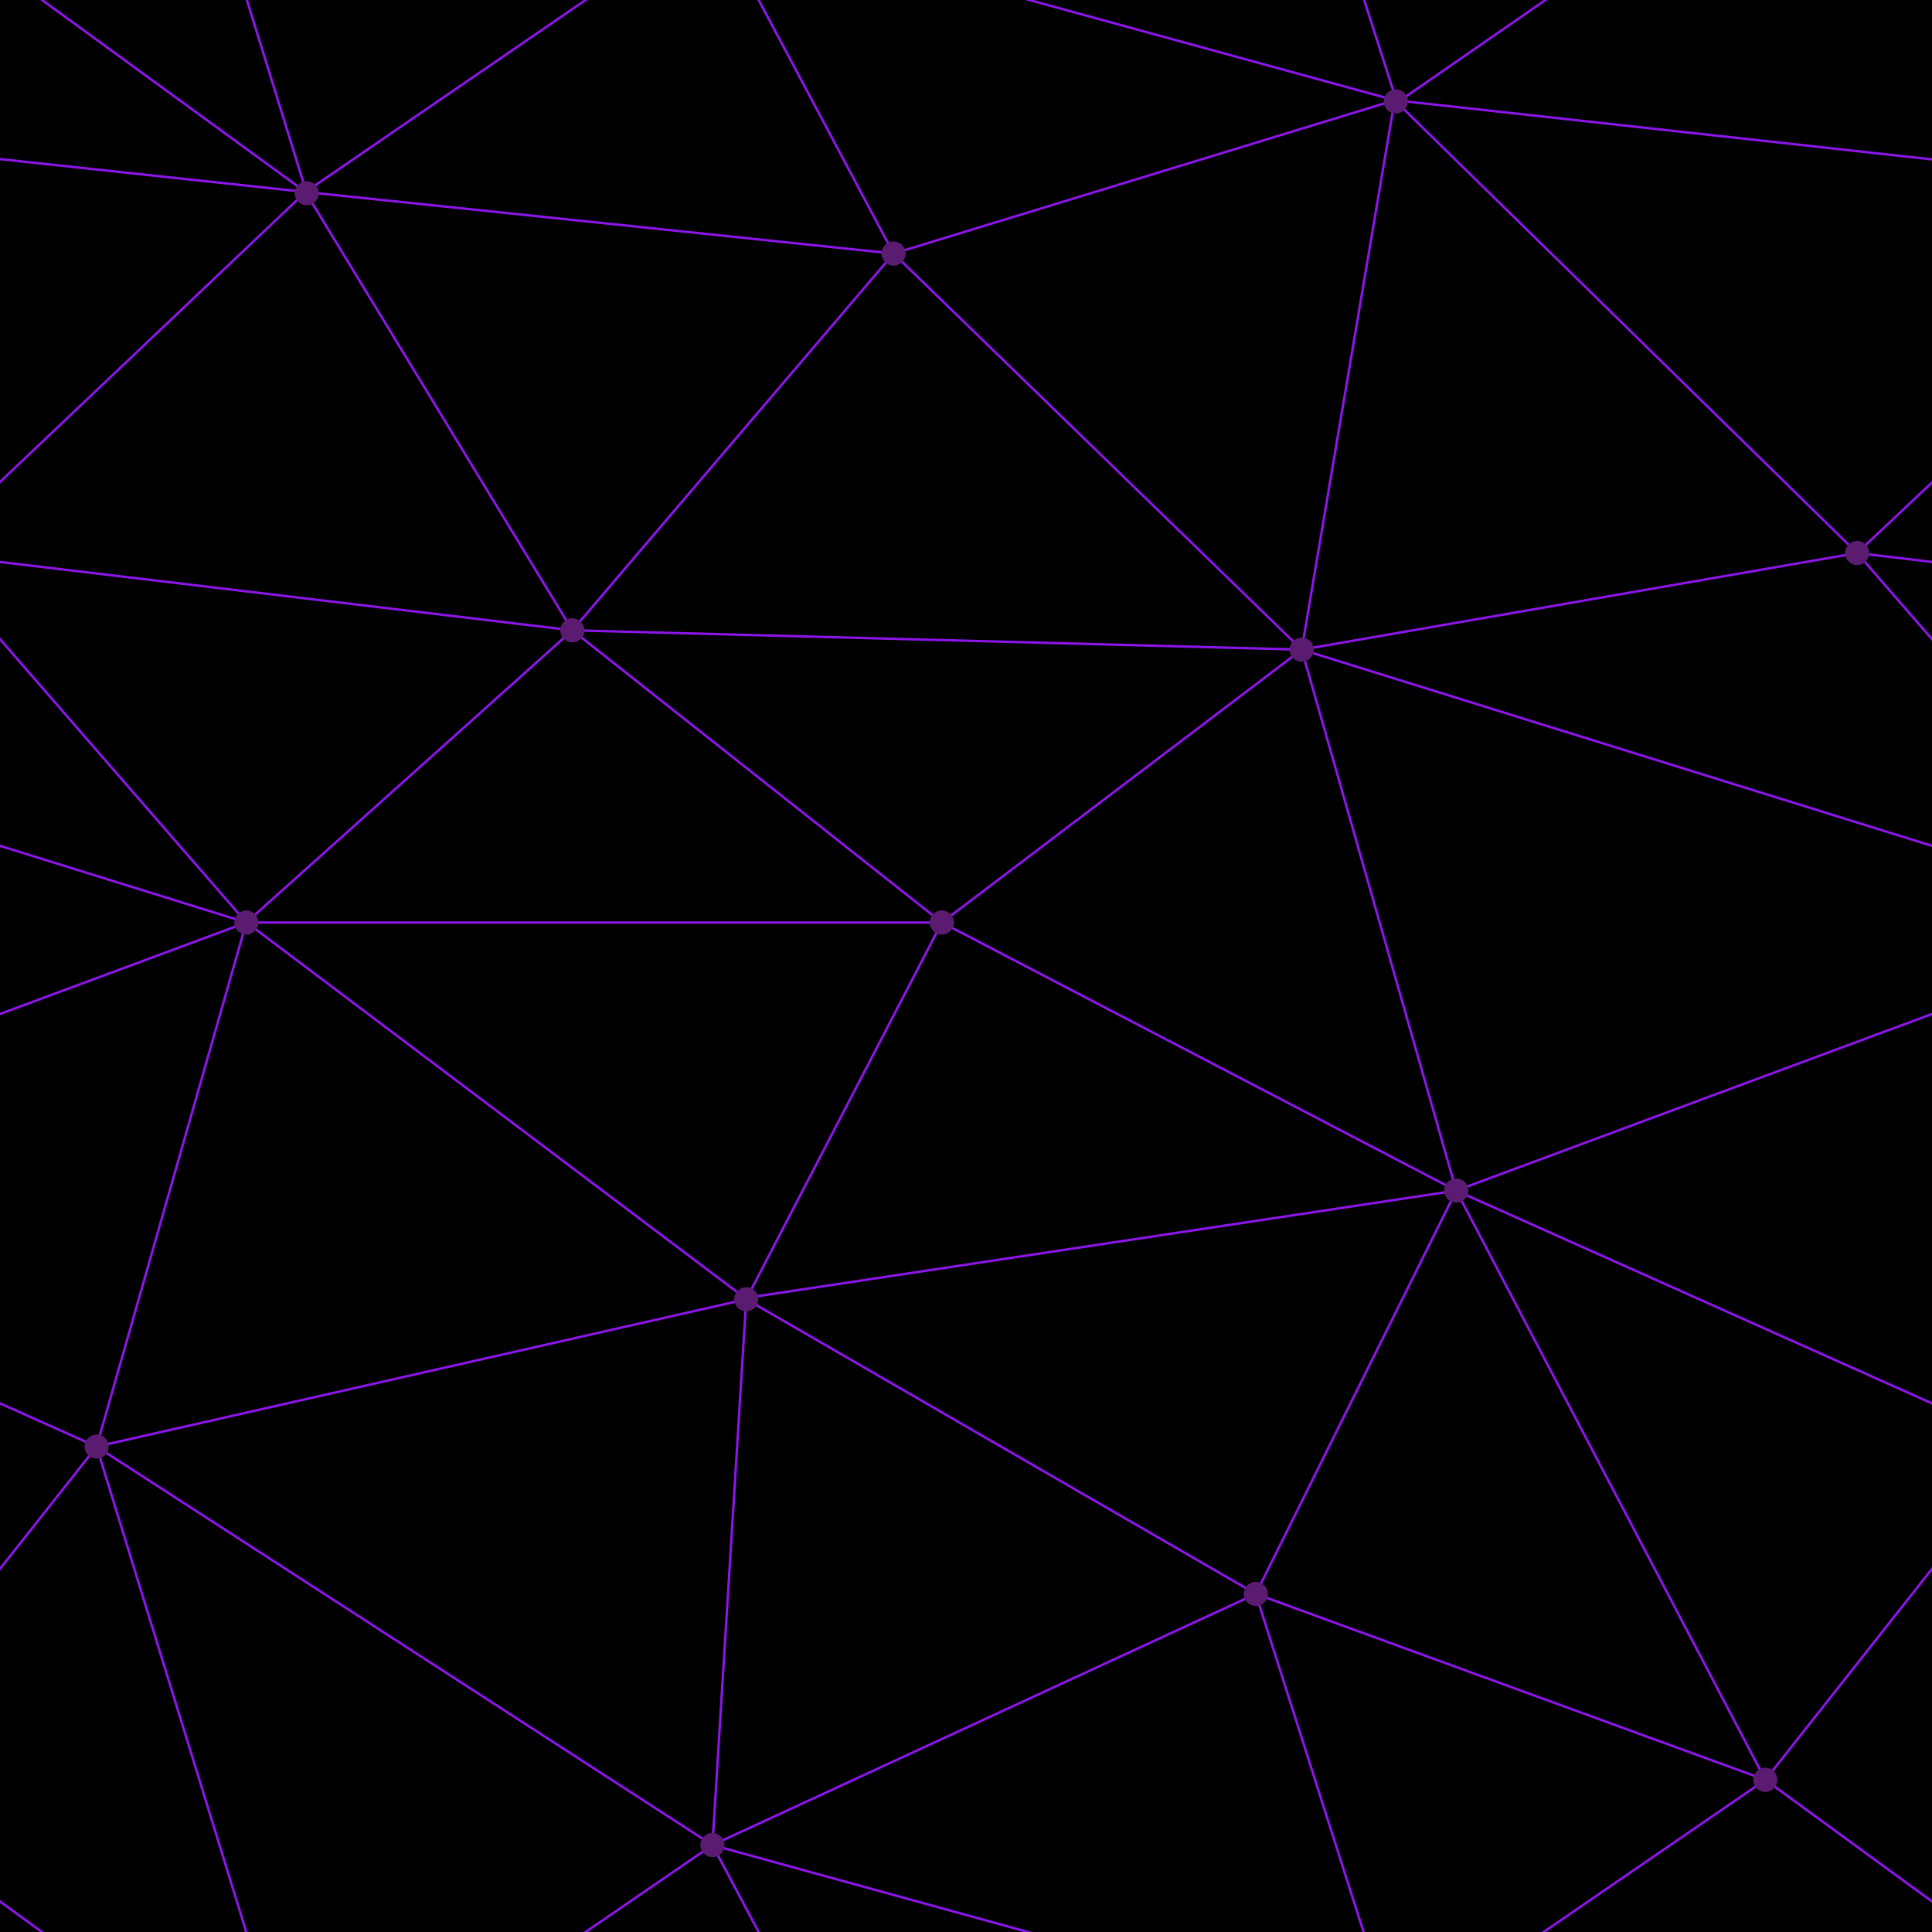
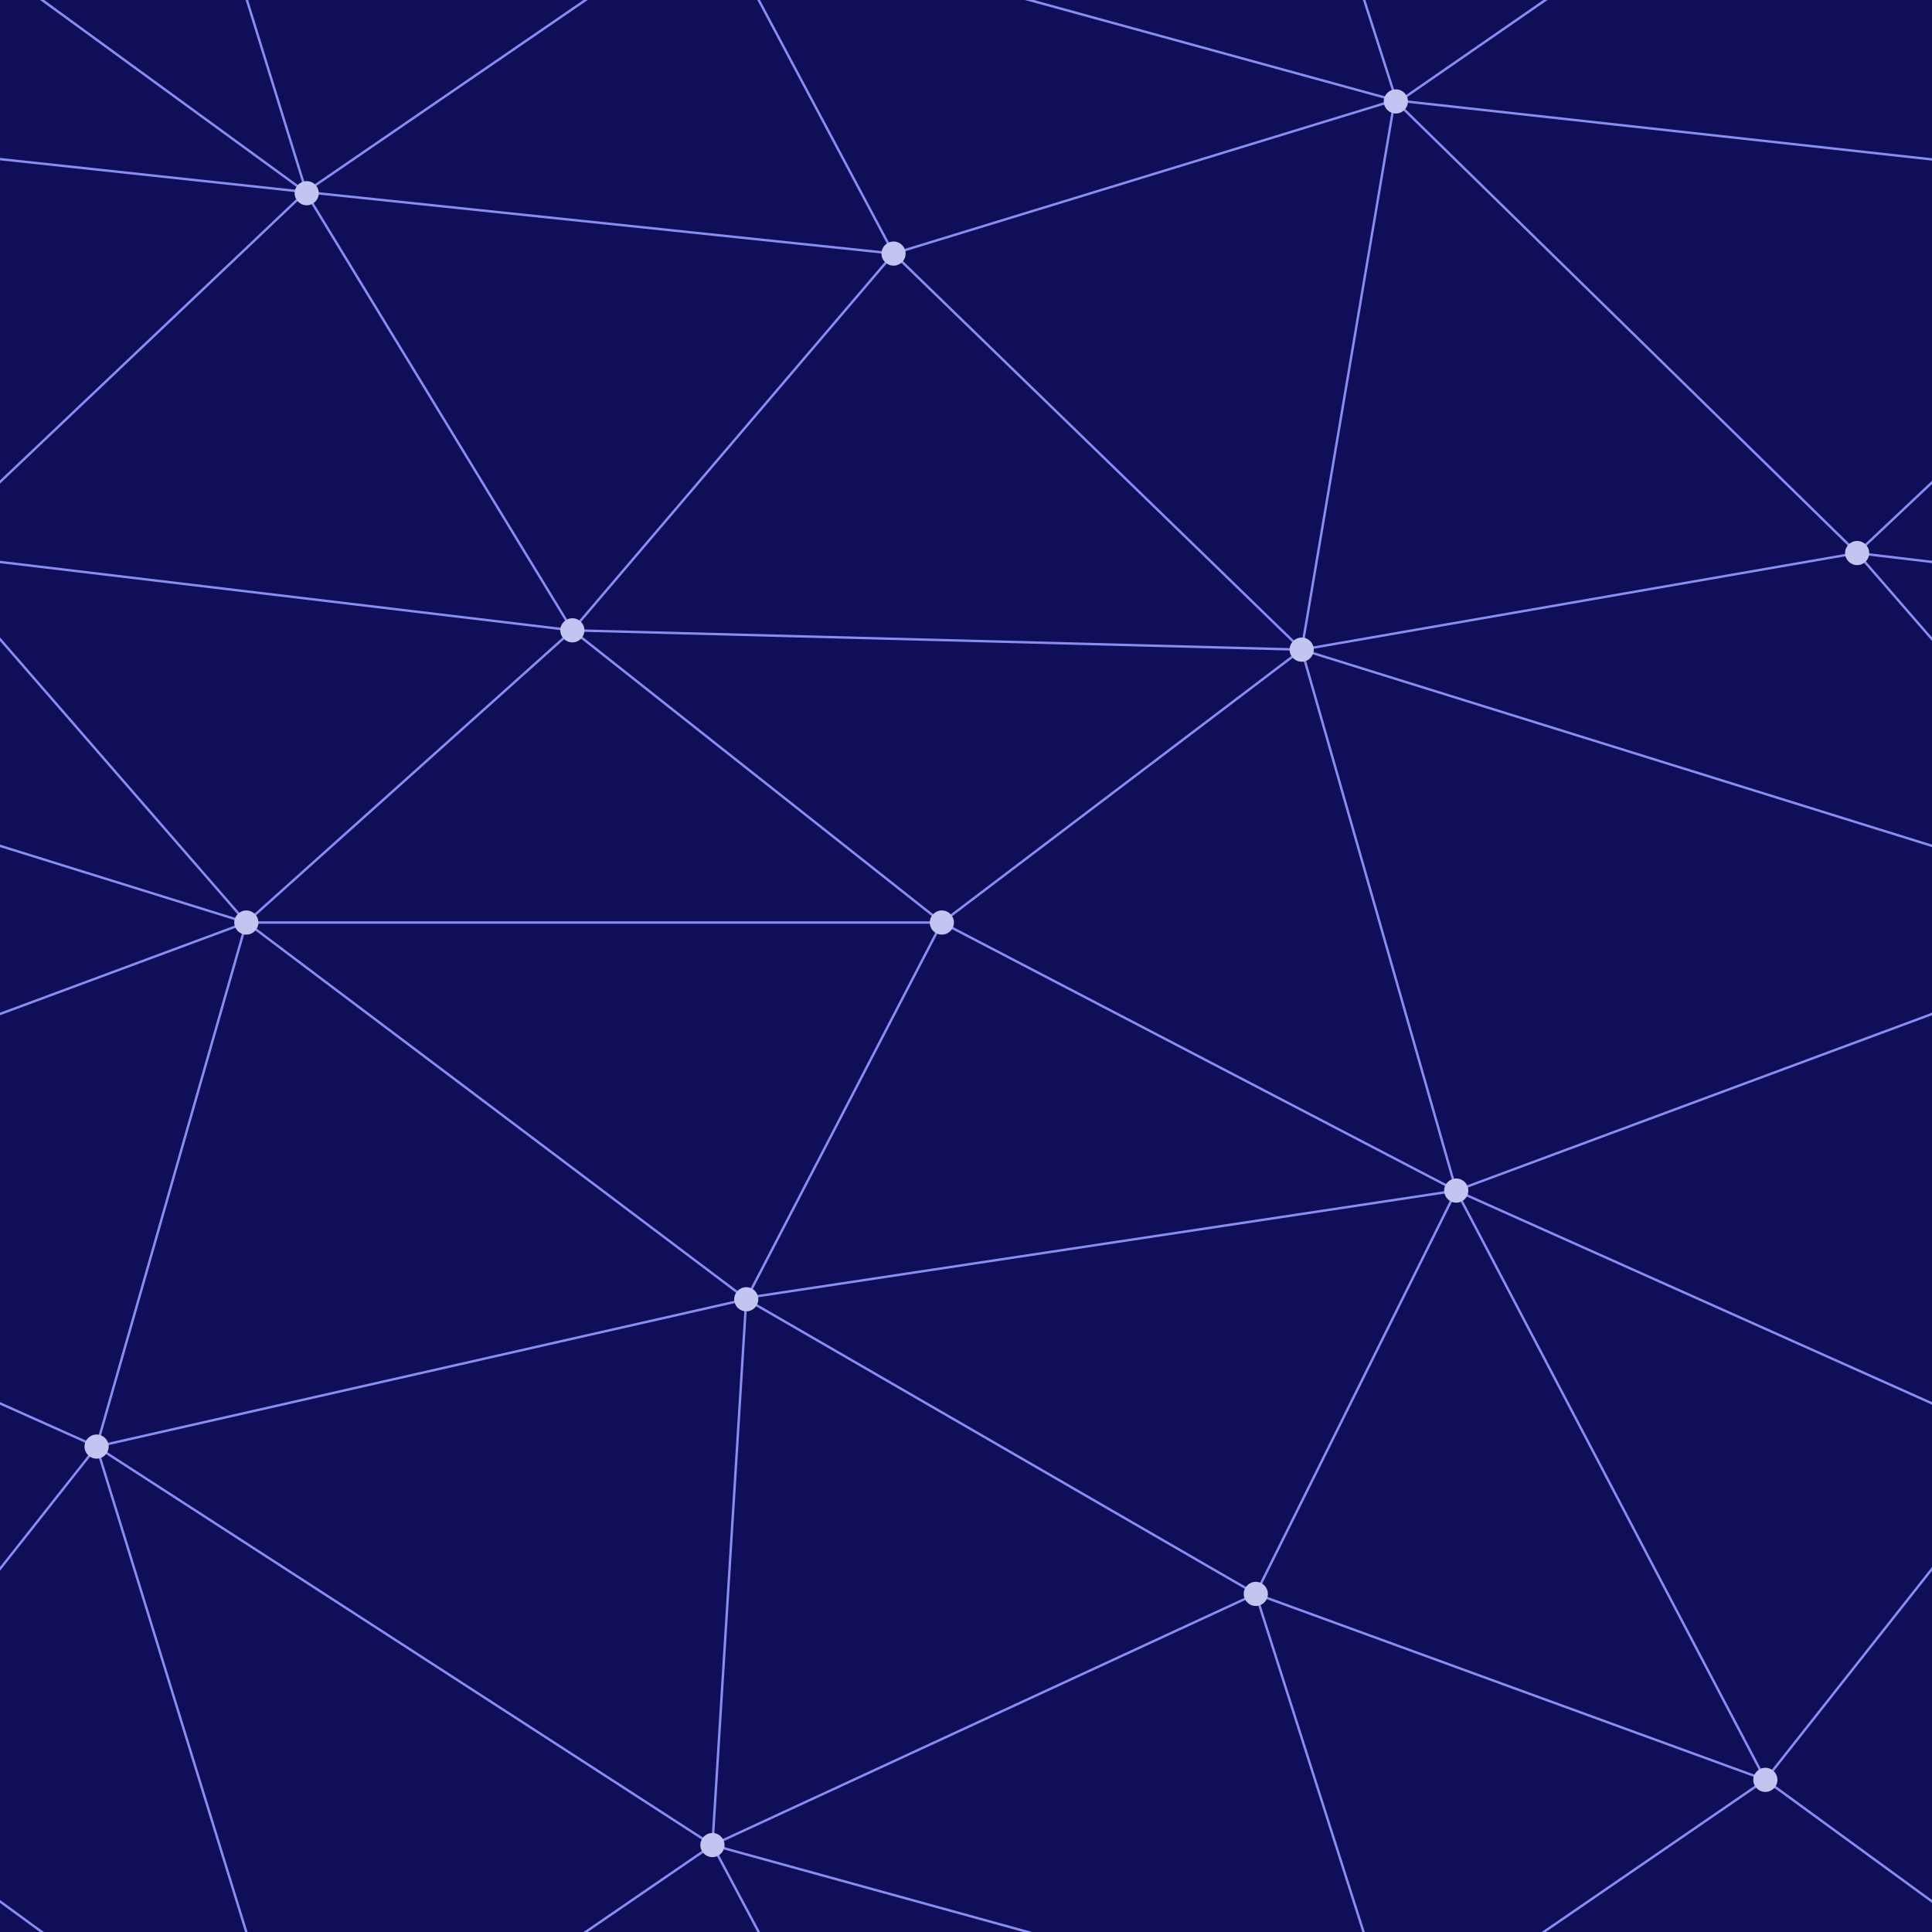
<svg xmlns="http://www.w3.org/2000/svg" width="400" height="400" viewBox="0 0 800 800">
-   <rect fill="#000000" width="800" height="800" />
-   <g fill="none" stroke="#8C15E9" stroke-width="1">
+   <rect fill="#110E59" width="800" height="800" />
+   <g fill="none" stroke="#888DF2" stroke-width="1">
    <path d="M769 229L1037 260.9M927 880L731 737 520 660 309 538 40 599 295 764 126.5 879.5 40 599-197 493 102 382-31 229 126.5 79.5-69-63" />
    <path d="M-31 229L237 261 390 382 603 493 308.5 537.5 101.5 381.5M370 905L295 764" />
    <path d="M520 660L578 842 731 737 840 599 603 493 520 660 295 764 309 538 390 382 539 269 769 229 577.5 41.5 370 105 295 -36 126.5 79.5 237 261 102 382 40 599 -69 737 127 880" />
    <path d="M520-140L578.5 42.5 731-63M603 493L539 269 237 261 370 105M902 382L539 269M390 382L102 382" />
    <path d="M-222 42L126.5 79.5 370 105 539 269 577.5 41.5 927 80 769 229 902 382 603 493 731 737M295-36L577.5 41.5M578 842L295 764M40-201L127 80M102 382L-261 269" />
  </g>
-   <g fill="#5A1B71">
+   <g fill="#C2C4F2">
    <circle cx="769" cy="229" r="5" />
    <circle cx="539" cy="269" r="5" />
    <circle cx="603" cy="493" r="5" />
    <circle cx="731" cy="737" r="5" />
    <circle cx="520" cy="660" r="5" />
    <circle cx="309" cy="538" r="5" />
    <circle cx="295" cy="764" r="5" />
    <circle cx="40" cy="599" r="5" />
    <circle cx="102" cy="382" r="5" />
    <circle cx="127" cy="80" r="5" />
    <circle cx="370" cy="105" r="5" />
    <circle cx="578" cy="42" r="5" />
    <circle cx="237" cy="261" r="5" />
    <circle cx="390" cy="382" r="5" />
  </g>
</svg>
